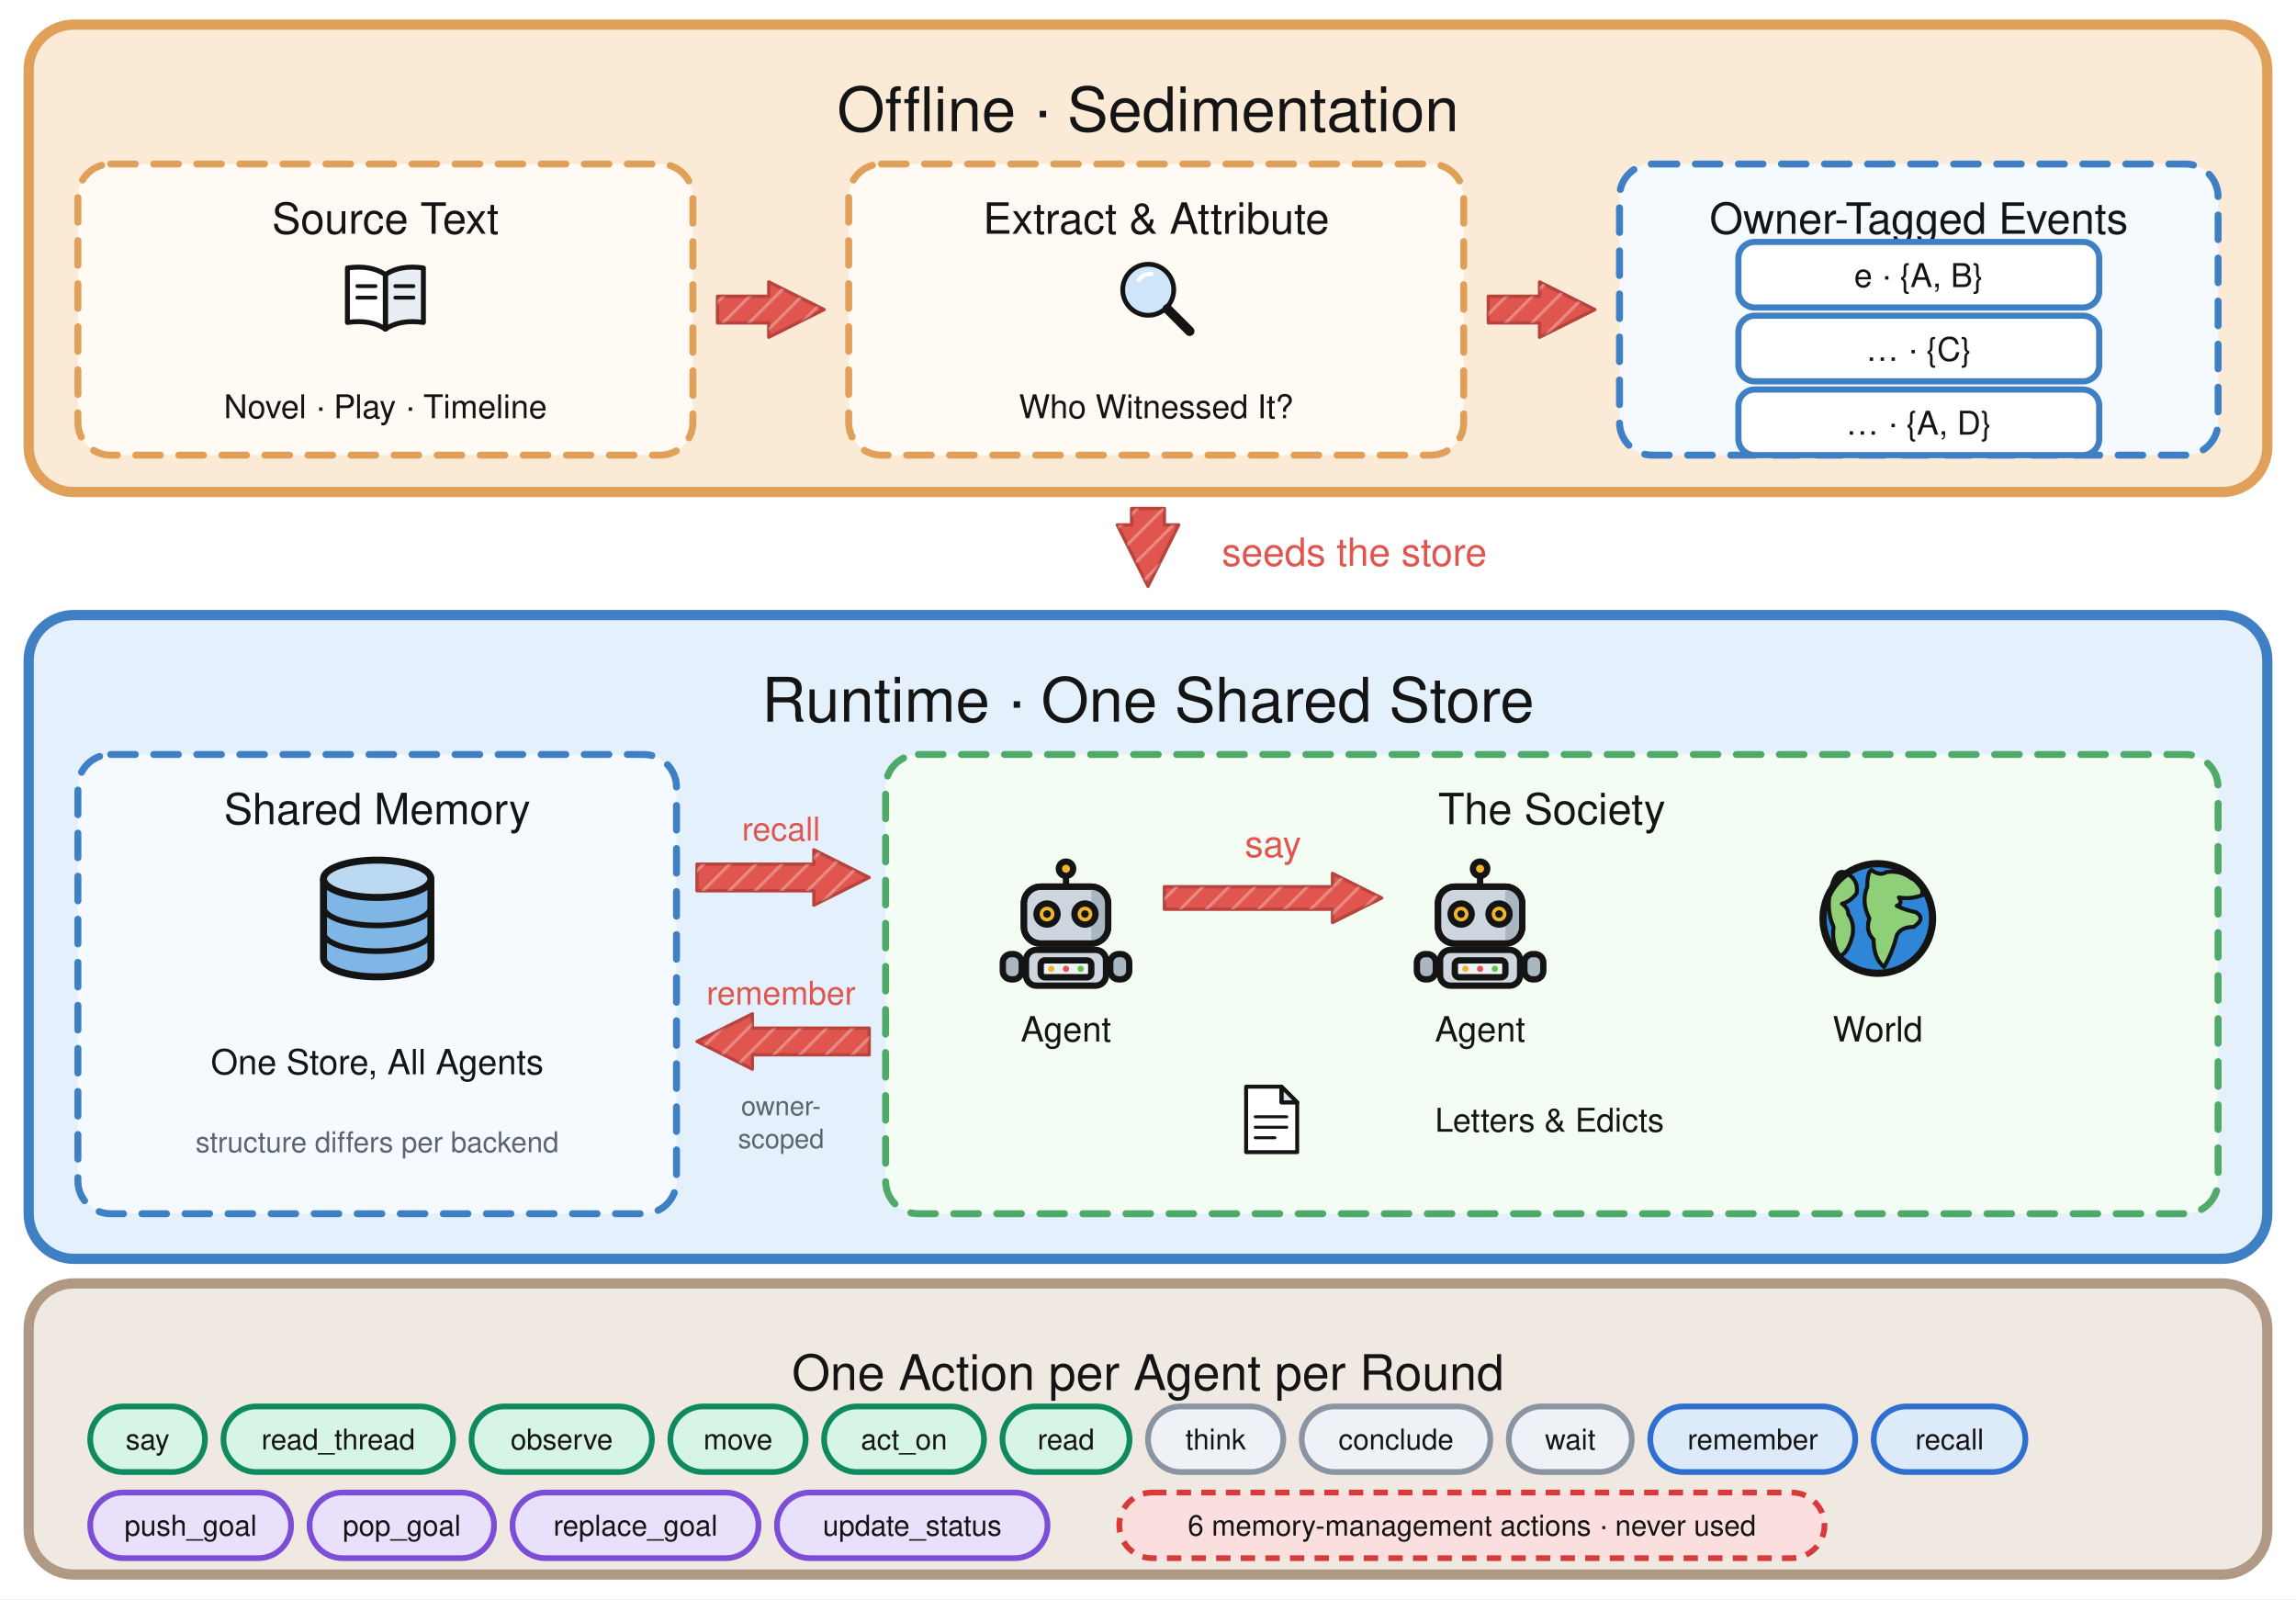
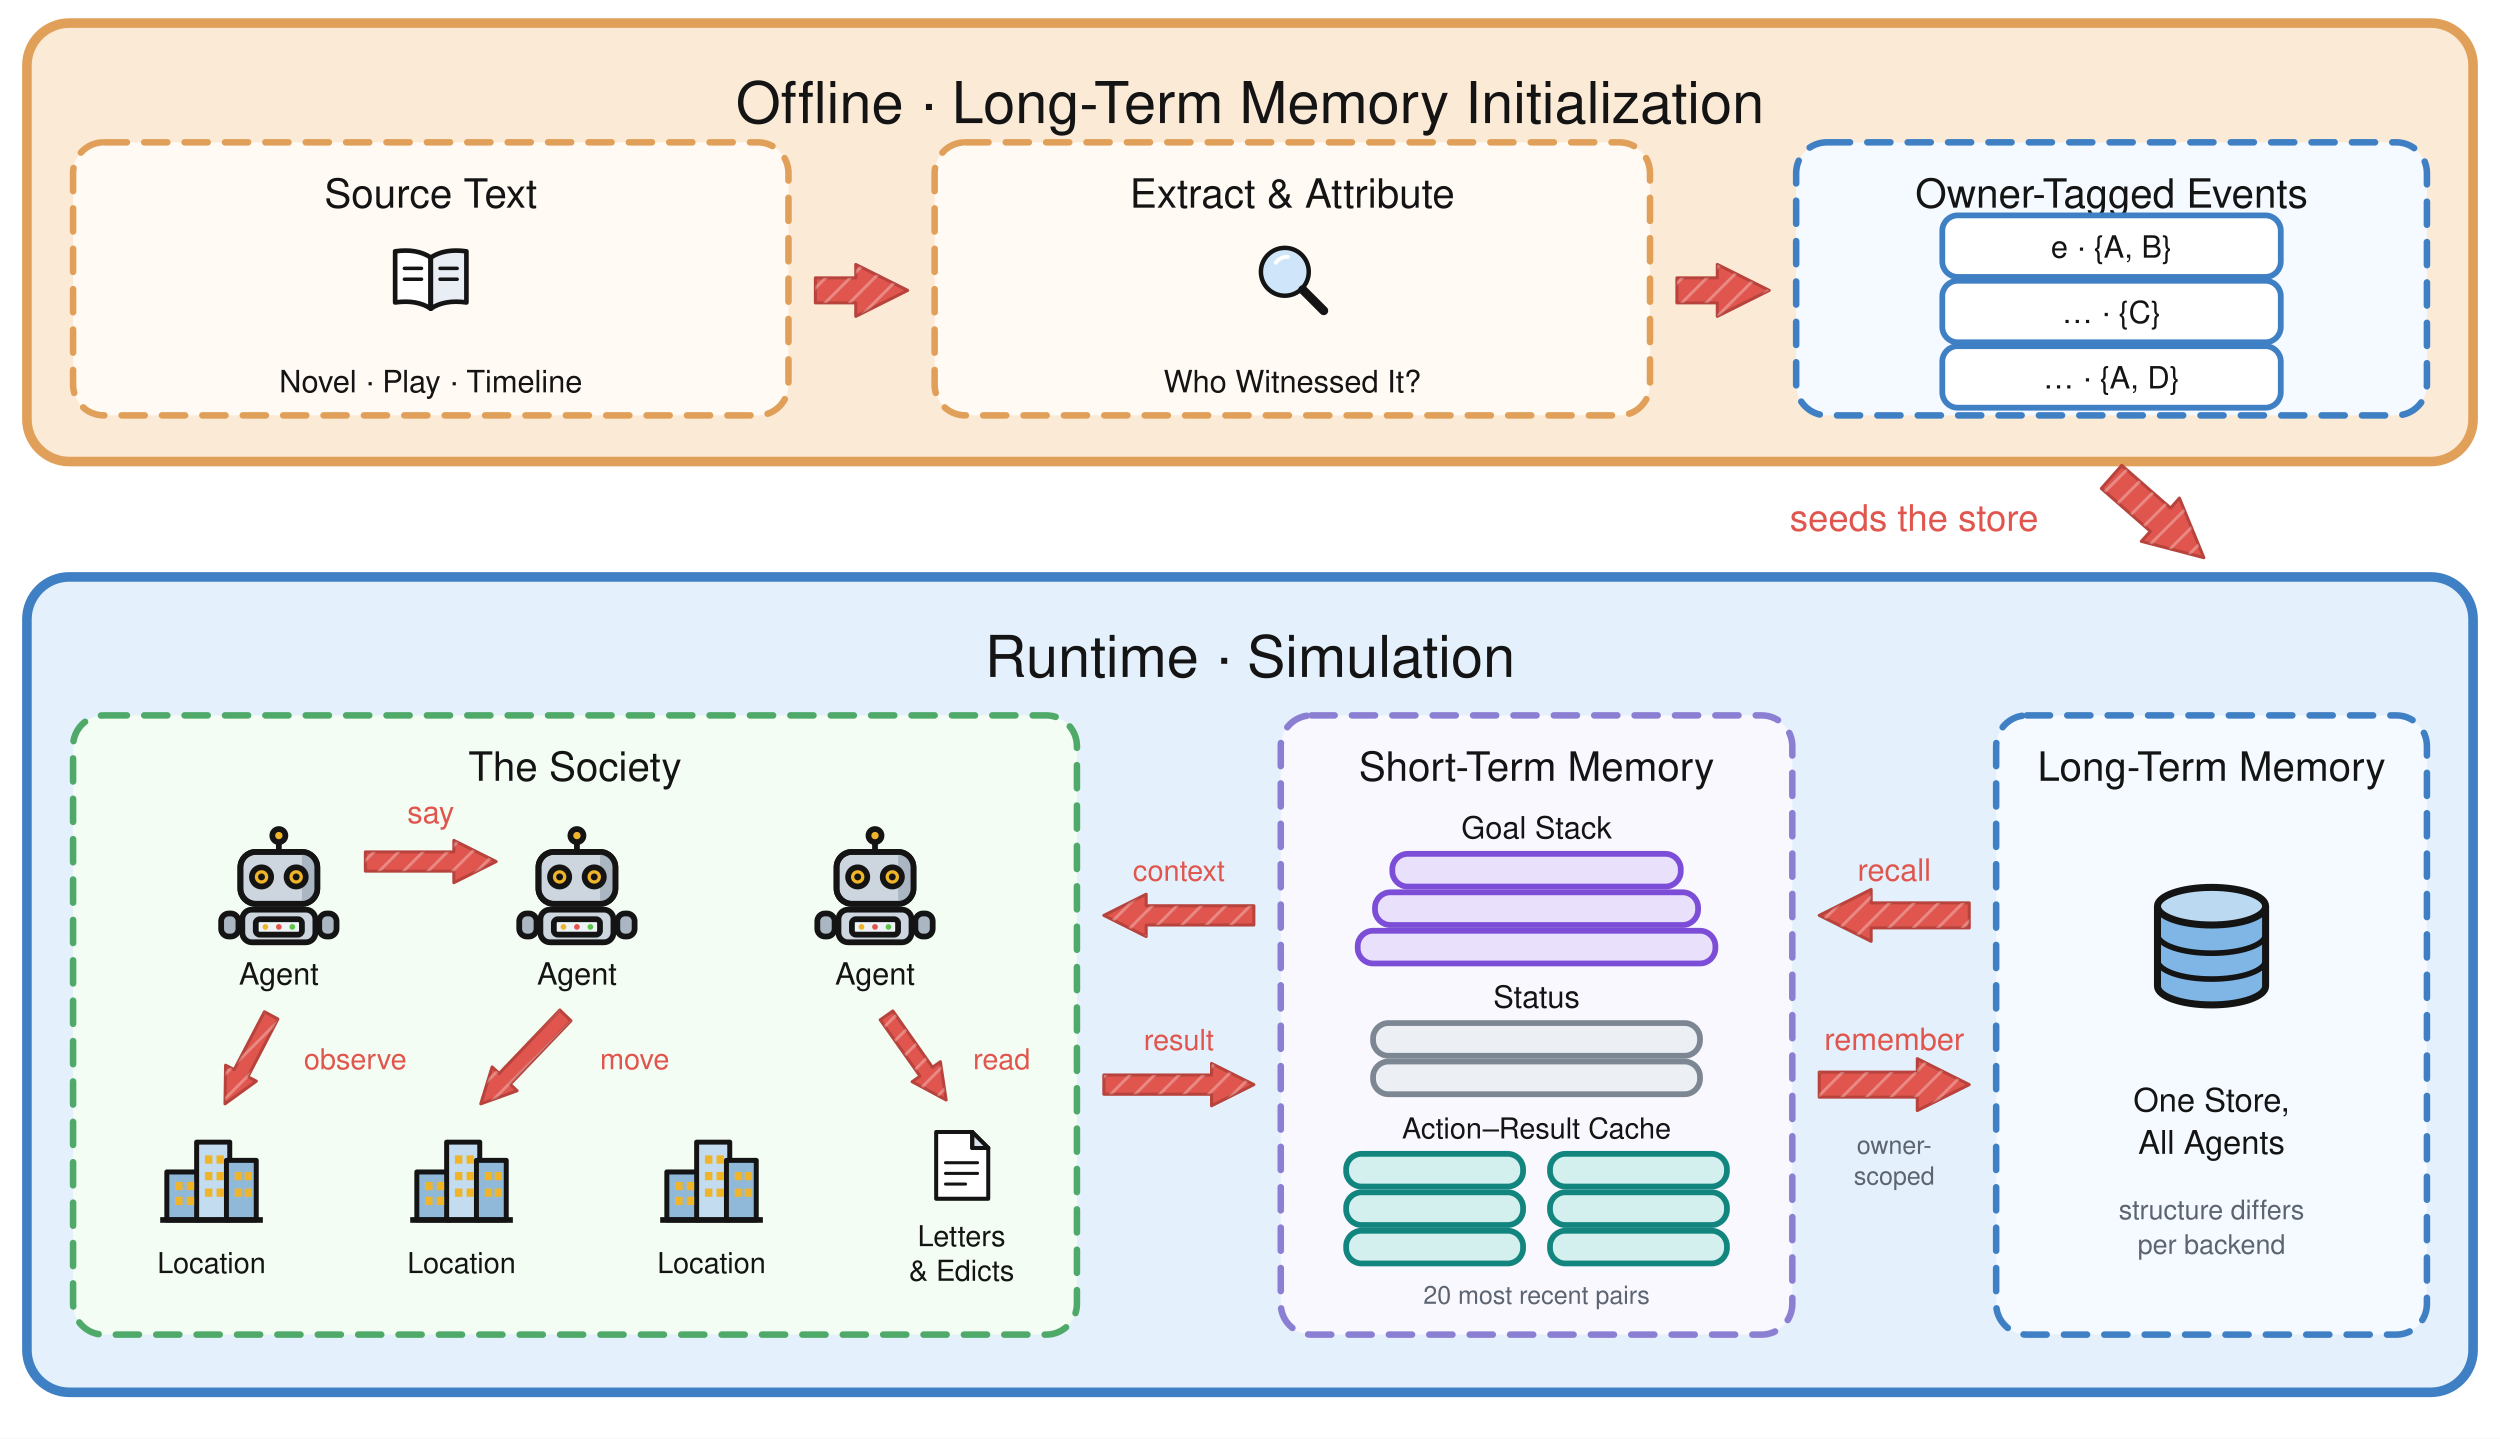
- <svg xmlns="http://www.w3.org/2000/svg" viewBox="0 0 1120 780" font-family="Arial Rounded MT Bold,Arial Rounded MT,SF Pro Rounded,Helvetica Rounded,Nunito,Helvetica,Arial,sans-serif" style="max-width:100%;height:auto">
+ <svg xmlns="http://www.w3.org/2000/svg" viewBox="0 0 1300 748" font-family="Arial Rounded MT Bold,Arial Rounded MT,SF Pro Rounded,Helvetica Rounded,Nunito,Helvetica,Arial,sans-serif" style="max-width:100%;height:auto">
  <defs>
    <pattern id="hx" width="9" height="9" patternUnits="userSpaceOnUse" patternTransform="rotate(45)">
      <line x1="0" y1="0" x2="0" y2="9" stroke="#ffffff" stroke-width="3" opacity="0.30" />
    </pattern>
  </defs>
-   <rect width="1120" height="780" fill="#ffffff" />
-   <rect x="14" y="12" width="1092" height="228" rx="22" fill="#fbead6" stroke="#e0a05a" stroke-width="5" />
-   <text x="560.0" y="64" font-size="30" fill="#141414" text-anchor="middle" font-family="Arial Rounded MT Bold,Arial Rounded MT,SF Pro Rounded,Helvetica Rounded,Nunito,Helvetica,Arial,sans-serif">Offline · Sedimentation</text>
-   <rect x="38" y="80" width="300" height="142" rx="16" fill="#fffaf3" stroke="#e0a05a" stroke-width="3.4" stroke-dasharray="12 9" stroke-linecap="round" />
-   <text x="188.0" y="114" font-size="21" fill="#141414" text-anchor="middle" font-family="Arial Rounded MT Bold,Arial Rounded MT,SF Pro Rounded,Helvetica Rounded,Nunito,Helvetica,Arial,sans-serif">Source Text</text>
-   <g transform="translate(159.0,117.0) scale(0.8056)">
+   <rect width="1300" height="748" fill="#ffffff" />
+   <rect x="14" y="12" width="1272" height="228" rx="22" fill="#fbead6" stroke="#e0a05a" stroke-width="5" />
+   <text x="650.0" y="64" font-size="30" fill="#141414" text-anchor="middle" font-family="Arial Rounded MT Bold,Arial Rounded MT,SF Pro Rounded,Helvetica Rounded,Nunito,Helvetica,Arial,sans-serif">Offline · Long-Term Memory Initialization</text>
+   <rect x="38" y="74" width="372" height="142" rx="16" fill="#fffaf3" stroke="#e0a05a" stroke-width="3.4" stroke-dasharray="12 9" stroke-linecap="round" />
+   <text x="224.0" y="108" font-size="21" fill="#141414" text-anchor="middle" font-family="Arial Rounded MT Bold,Arial Rounded MT,SF Pro Rounded,Helvetica Rounded,Nunito,Helvetica,Arial,sans-serif">Source Text</text>
+   <g transform="translate(195.0,117.0) scale(0.8056)">
    <g stroke="#141414" stroke-width="3" stroke-linejoin="round" stroke-linecap="round" fill="none">
      <path d="M36 21 q-9 -6 -23 -4 v33 q14 -2 23 4 Z" fill="#ffffff" />
      <path d="M36 21 q9 -6 23 -4 v33 q-14 -2 -23 4 Z" fill="#e8eef4" />
      <path d="M36 21 v33" />
      <path d="M19 28 h11 M19 35 h11 M42 28 h11 M42 35 h11" stroke-width="2.3" />
    </g>
  </g>
-   <text x="188" y="204" font-size="16" fill="#141414" text-anchor="middle" font-family="Arial Rounded MT Bold,Arial Rounded MT,SF Pro Rounded,Helvetica Rounded,Nunito,Helvetica,Arial,sans-serif">Novel · Play · Timeline</text>
-   <polygon points="350.0,157.5 375.0,157.5 375.0,164.5 402.0,151.0 375.0,137.5 375.0,144.5 350.0,144.5" fill="#e0564e" stroke="#b8433c" stroke-width="1.6" stroke-linejoin="round" />
-   <polygon points="350.0,157.5 375.0,157.5 375.0,164.5 402.0,151.0 375.0,137.5 375.0,144.5 350.0,144.5" fill="url(#hx)" />
-   <rect x="414" y="80" width="300" height="142" rx="16" fill="#fffaf3" stroke="#e0a05a" stroke-width="3.4" stroke-dasharray="12 9" stroke-linecap="round" />
-   <text x="564.0" y="114" font-size="21" fill="#141414" text-anchor="middle" font-family="Arial Rounded MT Bold,Arial Rounded MT,SF Pro Rounded,Helvetica Rounded,Nunito,Helvetica,Arial,sans-serif">Extract &amp; Attribute</text>
-   <g transform="translate(536.0,118.0) scale(0.7778)">
+   <text x="224" y="204" font-size="16" fill="#141414" text-anchor="middle" font-family="Arial Rounded MT Bold,Arial Rounded MT,SF Pro Rounded,Helvetica Rounded,Nunito,Helvetica,Arial,sans-serif">Novel · Play · Timeline</text>
+   <polygon points="424.0,157.5 445.0,157.5 445.0,164.5 472.0,151.0 445.0,137.5 445.0,144.5 424.0,144.5" fill="#e0564e" stroke="#b8433c" stroke-width="1.6" stroke-linejoin="round" />
+   <polygon points="424.0,157.5 445.0,157.5 445.0,164.5 472.0,151.0 445.0,137.5 445.0,144.5 424.0,144.5" fill="url(#hx)" />
+   <rect x="486" y="74" width="372" height="142" rx="16" fill="#fffaf3" stroke="#e0a05a" stroke-width="3.4" stroke-dasharray="12 9" stroke-linecap="round" />
+   <text x="672.0" y="108" font-size="21" fill="#141414" text-anchor="middle" font-family="Arial Rounded MT Bold,Arial Rounded MT,SF Pro Rounded,Helvetica Rounded,Nunito,Helvetica,Arial,sans-serif">Extract &amp; Attribute</text>
+   <g transform="translate(644.0,118.0) scale(0.7778)">
    <g stroke="#141414" stroke-width="3" stroke-linecap="round" fill="none">
      <circle cx="31" cy="30" r="16" fill="#cfe6fa" />
      <path d="M25 24 a9 9 0 0 1 8 -4" stroke="#ffffff" stroke-width="2.6" />
      <path d="M43 42 L57 56" stroke-width="6" />
    </g>
  </g>
-   <text x="564" y="204" font-size="16" fill="#141414" text-anchor="middle" font-family="Arial Rounded MT Bold,Arial Rounded MT,SF Pro Rounded,Helvetica Rounded,Nunito,Helvetica,Arial,sans-serif">Who Witnessed It?</text>
-   <polygon points="726.0,157.5 751.0,157.5 751.0,164.5 778.0,151.0 751.0,137.5 751.0,144.5 726.0,144.5" fill="#e0564e" stroke="#b8433c" stroke-width="1.6" stroke-linejoin="round" />
-   <polygon points="726.0,157.5 751.0,157.5 751.0,164.5 778.0,151.0 751.0,137.5 751.0,144.5 726.0,144.5" fill="url(#hx)" />
-   <rect x="790" y="80" width="292" height="142" rx="16" fill="#f4faff" stroke="#3f7fc4" stroke-width="3.4" stroke-dasharray="12 9" stroke-linecap="round" />
-   <text x="936.0" y="114" font-size="21" fill="#141414" text-anchor="middle" font-family="Arial Rounded MT Bold,Arial Rounded MT,SF Pro Rounded,Helvetica Rounded,Nunito,Helvetica,Arial,sans-serif">Owner-Tagged Events</text>
-   <rect x="848" y="118" width="176" height="32" rx="8" fill="#ffffff" stroke="#3f7fc4" stroke-width="3" />
-   <text x="936.0" y="140.0" font-size="16" fill="#141414" text-anchor="middle" font-family="Arial Rounded MT Bold,Arial Rounded MT,SF Pro Rounded,Helvetica Rounded,Nunito,Helvetica,Arial,sans-serif">e · {A, B}</text>
-   <rect x="848" y="154" width="176" height="32" rx="8" fill="#ffffff" stroke="#3f7fc4" stroke-width="3" />
-   <text x="936.0" y="176.0" font-size="16" fill="#141414" text-anchor="middle" font-family="Arial Rounded MT Bold,Arial Rounded MT,SF Pro Rounded,Helvetica Rounded,Nunito,Helvetica,Arial,sans-serif">… · {C}</text>
-   <rect x="848" y="190" width="176" height="32" rx="8" fill="#ffffff" stroke="#3f7fc4" stroke-width="3" />
-   <text x="936.0" y="212.0" font-size="16" fill="#141414" text-anchor="middle" font-family="Arial Rounded MT Bold,Arial Rounded MT,SF Pro Rounded,Helvetica Rounded,Nunito,Helvetica,Arial,sans-serif">… · {A, D}</text>
-   <polygon points="552.0,248.0 552.0,256.0 545.0,256.0 560.0,286.0 575.0,256.0 568.0,256.0 568.0,248.0" fill="#e0564e" stroke="#b8433c" stroke-width="1.6" stroke-linejoin="round" />
-   <polygon points="552.0,248.0 552.0,256.0 545.0,256.0 560.0,286.0 575.0,256.0 568.0,256.0 568.0,248.0" fill="url(#hx)" />
-   <text x="596" y="276" font-size="19" fill="#e0564e" text-anchor="start" font-family="Arial Rounded MT Bold,Arial Rounded MT,SF Pro Rounded,Helvetica Rounded,Nunito,Helvetica,Arial,sans-serif">seeds the store</text>
-   <rect x="14" y="300" width="1092" height="314" rx="22" fill="#e4f0fb" stroke="#3f7fc4" stroke-width="5" />
-   <text x="560.0" y="352" font-size="30" fill="#141414" text-anchor="middle" font-family="Arial Rounded MT Bold,Arial Rounded MT,SF Pro Rounded,Helvetica Rounded,Nunito,Helvetica,Arial,sans-serif">Runtime · One Shared Store</text>
-   <rect x="38" y="368" width="292" height="224" rx="16" fill="#f4faff" stroke="#3f7fc4" stroke-width="3.4" stroke-dasharray="12 9" stroke-linecap="round" />
-   <text x="184.0" y="402" font-size="21" fill="#141414" text-anchor="middle" font-family="Arial Rounded MT Bold,Arial Rounded MT,SF Pro Rounded,Helvetica Rounded,Nunito,Helvetica,Arial,sans-serif">Shared Memory</text>
-   <g transform="translate(143.0,407.0) scale(1.1389)">
-     <g stroke="#141414" stroke-width="3" stroke-linejoin="round" fill="none">
-       <path d="M13 19 v34 a23 8 0 0 0 46 0 v-34" fill="#7fb6e6" />
-       <ellipse cx="36" cy="19" rx="23" ry="8" fill="#bcd9f2" />
-       <path d="M13 31 a23 8 0 0 0 46 0 M13 42 a23 8 0 0 0 46 0" stroke-width="2.4" />
-     </g>
-   </g>
-   <text x="184" y="524" font-size="17" fill="#141414" text-anchor="middle" font-family="Arial Rounded MT Bold,Arial Rounded MT,SF Pro Rounded,Helvetica Rounded,Nunito,Helvetica,Arial,sans-serif">One Store, All Agents</text>
-   <text x="184" y="562" font-size="14" fill="#5b6470" text-anchor="middle" font-family="Arial Rounded MT Bold,Arial Rounded MT,SF Pro Rounded,Helvetica Rounded,Nunito,Helvetica,Arial,sans-serif">structure differs per backend</text>
-   <polygon points="340.0,434.5 397.0,434.5 397.0,441.5 424.0,428.0 397.0,414.5 397.0,421.5 340.0,421.5" fill="#e0564e" stroke="#b8433c" stroke-width="1.6" stroke-linejoin="round" />
-   <polygon points="340.0,434.5 397.0,434.5 397.0,441.5 424.0,428.0 397.0,414.5 397.0,421.5 340.0,421.5" fill="url(#hx)" />
-   <text x="381" y="410" font-size="16" fill="#e0564e" text-anchor="middle" font-family="Arial Rounded MT Bold,Arial Rounded MT,SF Pro Rounded,Helvetica Rounded,Nunito,Helvetica,Arial,sans-serif">recall</text>
-   <polygon points="424.0,501.5 367.0,501.5 367.0,494.5 340.0,508.0 367.0,521.5 367.0,514.5 424.0,514.5" fill="#e0564e" stroke="#b8433c" stroke-width="1.6" stroke-linejoin="round" />
-   <polygon points="424.0,501.5 367.0,501.5 367.0,494.5 340.0,508.0 367.0,521.5 367.0,514.5 424.0,514.5" fill="url(#hx)" />
-   <text x="381" y="490" font-size="16" fill="#e0564e" text-anchor="middle" font-family="Arial Rounded MT Bold,Arial Rounded MT,SF Pro Rounded,Helvetica Rounded,Nunito,Helvetica,Arial,sans-serif">remember</text>
-   <text x="381" y="544" font-size="13" fill="#5b6470" text-anchor="middle" font-family="Arial Rounded MT Bold,Arial Rounded MT,SF Pro Rounded,Helvetica Rounded,Nunito,Helvetica,Arial,sans-serif">owner-</text>
-   <text x="381" y="560" font-size="13" fill="#5b6470" text-anchor="middle" font-family="Arial Rounded MT Bold,Arial Rounded MT,SF Pro Rounded,Helvetica Rounded,Nunito,Helvetica,Arial,sans-serif">scoped</text>
-   <rect x="432" y="368" width="650" height="224" rx="16" fill="#f4fdf4" stroke="#4faa6a" stroke-width="3.4" stroke-dasharray="12 9" stroke-linecap="round" />
-   <text x="757.0" y="402" font-size="21" fill="#141414" text-anchor="middle" font-family="Arial Rounded MT Bold,Arial Rounded MT,SF Pro Rounded,Helvetica Rounded,Nunito,Helvetica,Arial,sans-serif">The Society</text>
-   <g transform="translate(483.0,415.0) scale(1.0278)">
+   <text x="672" y="204" font-size="16" fill="#141414" text-anchor="middle" font-family="Arial Rounded MT Bold,Arial Rounded MT,SF Pro Rounded,Helvetica Rounded,Nunito,Helvetica,Arial,sans-serif">Who Witnessed It?</text>
+   <polygon points="872.0,157.5 893.0,157.5 893.0,164.5 920.0,151.0 893.0,137.5 893.0,144.5 872.0,144.5" fill="#e0564e" stroke="#b8433c" stroke-width="1.6" stroke-linejoin="round" />
+   <polygon points="872.0,157.5 893.0,157.5 893.0,164.5 920.0,151.0 893.0,137.5 893.0,144.5 872.0,144.5" fill="url(#hx)" />
+   <rect x="934" y="74" width="328" height="142" rx="16" fill="#f4faff" stroke="#3f7fc4" stroke-width="3.4" stroke-dasharray="12 9" stroke-linecap="round" />
+   <text x="1098.0" y="108" font-size="21" fill="#141414" text-anchor="middle" font-family="Arial Rounded MT Bold,Arial Rounded MT,SF Pro Rounded,Helvetica Rounded,Nunito,Helvetica,Arial,sans-serif">Owner-Tagged Events</text>
+   <rect x="1010" y="112" width="176" height="32" rx="8" fill="#ffffff" stroke="#3f7fc4" stroke-width="3" />
+   <text x="1098.0" y="134.0" font-size="16" fill="#141414" text-anchor="middle" font-family="Arial Rounded MT Bold,Arial Rounded MT,SF Pro Rounded,Helvetica Rounded,Nunito,Helvetica,Arial,sans-serif">e · {A, B}</text>
+   <rect x="1010" y="146" width="176" height="32" rx="8" fill="#ffffff" stroke="#3f7fc4" stroke-width="3" />
+   <text x="1098.0" y="168.0" font-size="16" fill="#141414" text-anchor="middle" font-family="Arial Rounded MT Bold,Arial Rounded MT,SF Pro Rounded,Helvetica Rounded,Nunito,Helvetica,Arial,sans-serif">… · {C}</text>
+   <rect x="1010" y="180" width="176" height="32" rx="8" fill="#ffffff" stroke="#3f7fc4" stroke-width="3" />
+   <text x="1098.0" y="202.0" font-size="16" fill="#141414" text-anchor="middle" font-family="Arial Rounded MT Bold,Arial Rounded MT,SF Pro Rounded,Helvetica Rounded,Nunito,Helvetica,Arial,sans-serif">… · {A, D}</text>
+   <polygon points="1092.7,254.0 1118.2,276.3 1113.5,281.5 1146.0,290.0 1133.3,259.0 1128.7,264.2 1103.3,242.0" fill="#e0564e" stroke="#b8433c" stroke-width="1.6" stroke-linejoin="round" />
+   <polygon points="1092.7,254.0 1118.2,276.3 1113.5,281.5 1146.0,290.0 1133.3,259.0 1128.7,264.2 1103.3,242.0" fill="url(#hx)" />
+   <text x="1060" y="276" font-size="19" fill="#e0564e" text-anchor="end" font-family="Arial Rounded MT Bold,Arial Rounded MT,SF Pro Rounded,Helvetica Rounded,Nunito,Helvetica,Arial,sans-serif">seeds the store</text>
+   <rect x="14" y="300" width="1272" height="424" rx="22" fill="#e4f0fb" stroke="#3f7fc4" stroke-width="5" />
+   <text x="650.0" y="352" font-size="30" fill="#141414" text-anchor="middle" font-family="Arial Rounded MT Bold,Arial Rounded MT,SF Pro Rounded,Helvetica Rounded,Nunito,Helvetica,Arial,sans-serif">Runtime · Simulation</text>
+   <rect x="38" y="372" width="522" height="322" rx="16" fill="#f4fdf4" stroke="#4faa6a" stroke-width="3.4" stroke-dasharray="12 9" stroke-linecap="round" />
+   <text x="299.0" y="406" font-size="21" fill="#141414" text-anchor="middle" font-family="Arial Rounded MT Bold,Arial Rounded MT,SF Pro Rounded,Helvetica Rounded,Nunito,Helvetica,Arial,sans-serif">The Society</text>
+   <g transform="translate(109.0,426.0) scale(1)">
    <g stroke="#141414" stroke-width="3" stroke-linejoin="round" stroke-linecap="round" fill="none">
      <path d="M36 11 v6" />
      <circle cx="36" cy="8.5" r="3.4" fill="#f0b429" />
      <rect x="16" y="17" width="40" height="27" rx="8" fill="#cdd6de" />
      <path d="M48 17 a8 8 0 0 1 8 8 v11 a8 8 0 0 1 -8 8 z" fill="#aab6c2" stroke="none" />
      <rect x="16" y="17" width="40" height="27" rx="8" />
      <circle cx="27" cy="30" r="5" fill="#f0b429" />
      <circle cx="45" cy="30" r="5" fill="#f0b429" />
      <circle cx="27" cy="30" r="1.8" fill="#141414" stroke="none" />
      <circle cx="45" cy="30" r="1.8" fill="#141414" stroke="none" />
      <rect x="6" y="49" width="9" height="12" rx="4" fill="#aab6c2" />
      <rect x="57" y="49" width="9" height="12" rx="4" fill="#aab6c2" />
      <rect x="17" y="47" width="38" height="17" rx="5" fill="#cdd6de" />
      <rect x="24" y="52" width="24" height="8" rx="2" fill="#eef3f7" />
      <circle cx="29" cy="56" r="1.5" fill="#f0b429" stroke="none" />
      <circle cx="36" cy="56" r="1.5" fill="#e0564e" stroke="none" />
      <circle cx="43" cy="56" r="1.5" fill="#5fc44a" stroke="none" />
    </g>
  </g>
-   <text x="520" y="508" font-size="17" fill="#141414" text-anchor="middle" font-family="Arial Rounded MT Bold,Arial Rounded MT,SF Pro Rounded,Helvetica Rounded,Nunito,Helvetica,Arial,sans-serif">Agent</text>
-   <g transform="translate(685.0,415.0) scale(1.0278)">
+   <text x="145" y="512" font-size="16" fill="#141414" text-anchor="middle" font-family="Arial Rounded MT Bold,Arial Rounded MT,SF Pro Rounded,Helvetica Rounded,Nunito,Helvetica,Arial,sans-serif">Agent</text>
+   <g transform="translate(264.0,426.0) scale(1)">
    <g stroke="#141414" stroke-width="3" stroke-linejoin="round" stroke-linecap="round" fill="none">
      <path d="M36 11 v6" />
      <circle cx="36" cy="8.5" r="3.4" fill="#f0b429" />
      <rect x="16" y="17" width="40" height="27" rx="8" fill="#cdd6de" />
      <path d="M48 17 a8 8 0 0 1 8 8 v11 a8 8 0 0 1 -8 8 z" fill="#aab6c2" stroke="none" />
      <rect x="16" y="17" width="40" height="27" rx="8" />
      <circle cx="27" cy="30" r="5" fill="#f0b429" />
      <circle cx="45" cy="30" r="5" fill="#f0b429" />
      <circle cx="27" cy="30" r="1.8" fill="#141414" stroke="none" />
      <circle cx="45" cy="30" r="1.8" fill="#141414" stroke="none" />
      <rect x="6" y="49" width="9" height="12" rx="4" fill="#aab6c2" />
      <rect x="57" y="49" width="9" height="12" rx="4" fill="#aab6c2" />
      <rect x="17" y="47" width="38" height="17" rx="5" fill="#cdd6de" />
      <rect x="24" y="52" width="24" height="8" rx="2" fill="#eef3f7" />
      <circle cx="29" cy="56" r="1.5" fill="#f0b429" stroke="none" />
      <circle cx="36" cy="56" r="1.5" fill="#e0564e" stroke="none" />
      <circle cx="43" cy="56" r="1.5" fill="#5fc44a" stroke="none" />
    </g>
  </g>
-   <text x="722" y="508" font-size="17" fill="#141414" text-anchor="middle" font-family="Arial Rounded MT Bold,Arial Rounded MT,SF Pro Rounded,Helvetica Rounded,Nunito,Helvetica,Arial,sans-serif">Agent</text>
-   <g transform="translate(879.0,411.0) scale(1.0278)">
-     <circle cx="36" cy="36" r="26" fill="#2f86d6" />
-     <path d="M44 61 a26 26 0 0 0 17 -29 a31 31 0 0 1 -17 29 Z" fill="#1e6cb8" />
-     <g fill="#8ecf78" stroke="#141414" stroke-width="1.9" stroke-linejoin="round">
-       <path d="M20 14 Q27 17 26 24 Q23 28 19 29 Q22 31 22 34 Q25 38 24 44 Q22 52 18 54 Q14 48 15 40 Q11 31 14 21 Q16 13 20 14 Z" />
-       <path d="M33 13 Q37 16 40 14 Q47 13 52 17 Q58 19 57 25 Q51 27 46 26 Q48 29 45 30 Q49 32 54 33 Q59 36 53 40 Q47 40 45 44 Q43 52 39 59 Q34 55 34 46 Q30 42 32 36 Q28 28 31 21 Q31 14 33 13 Z" />
-     </g>
-     <circle cx="36" cy="36" r="26" fill="none" stroke="#141414" stroke-width="3.4" />
-   </g>
-   <text x="916" y="508" font-size="17" fill="#141414" text-anchor="middle" font-family="Arial Rounded MT Bold,Arial Rounded MT,SF Pro Rounded,Helvetica Rounded,Nunito,Helvetica,Arial,sans-serif">World</text>
-   <g transform="translate(597.0,523.0) scale(0.6389)">
+   <text x="300" y="512" font-size="16" fill="#141414" text-anchor="middle" font-family="Arial Rounded MT Bold,Arial Rounded MT,SF Pro Rounded,Helvetica Rounded,Nunito,Helvetica,Arial,sans-serif">Agent</text>
+   <g transform="translate(419.0,426.0) scale(1)">
+     <g stroke="#141414" stroke-width="3" stroke-linejoin="round" stroke-linecap="round" fill="none">
+       <path d="M36 11 v6" />
+       <circle cx="36" cy="8.5" r="3.4" fill="#f0b429" />
+       <rect x="16" y="17" width="40" height="27" rx="8" fill="#cdd6de" />
+       <path d="M48 17 a8 8 0 0 1 8 8 v11 a8 8 0 0 1 -8 8 z" fill="#aab6c2" stroke="none" />
+       <rect x="16" y="17" width="40" height="27" rx="8" />
+       <circle cx="27" cy="30" r="5" fill="#f0b429" />
+       <circle cx="45" cy="30" r="5" fill="#f0b429" />
+       <circle cx="27" cy="30" r="1.8" fill="#141414" stroke="none" />
+       <circle cx="45" cy="30" r="1.8" fill="#141414" stroke="none" />
+       <rect x="6" y="49" width="9" height="12" rx="4" fill="#aab6c2" />
+       <rect x="57" y="49" width="9" height="12" rx="4" fill="#aab6c2" />
+       <rect x="17" y="47" width="38" height="17" rx="5" fill="#cdd6de" />
+       <rect x="24" y="52" width="24" height="8" rx="2" fill="#eef3f7" />
+       <circle cx="29" cy="56" r="1.5" fill="#f0b429" stroke="none" />
+       <circle cx="36" cy="56" r="1.5" fill="#e0564e" stroke="none" />
+       <circle cx="43" cy="56" r="1.5" fill="#5fc44a" stroke="none" />
+     </g>
+   </g>
+   <text x="455" y="512" font-size="16" fill="#141414" text-anchor="middle" font-family="Arial Rounded MT Bold,Arial Rounded MT,SF Pro Rounded,Helvetica Rounded,Nunito,Helvetica,Arial,sans-serif">Agent</text>
+   <polygon points="190.0,453.0 236.0,453.0 236.0,459.0 258.0,448.0 236.0,437.0 236.0,443.0 190.0,443.0" fill="#e0564e" stroke="#b8433c" stroke-width="1.6" stroke-linejoin="round" />
+   <polygon points="190.0,453.0 236.0,453.0 236.0,459.0 258.0,448.0 236.0,437.0 236.0,443.0 190.0,443.0" fill="url(#hx)" />
+   <text x="224" y="428" font-size="16" fill="#e0564e" text-anchor="middle" font-family="Arial Rounded MT Bold,Arial Rounded MT,SF Pro Rounded,Helvetica Rounded,Nunito,Helvetica,Arial,sans-serif">say</text>
+   <polygon points="137.5,526.1 121.8,556.2 117.3,553.9 117.0,574.0 133.3,562.2 128.9,559.9 144.5,529.9" fill="#e0564e" stroke="#b8433c" stroke-width="1.6" stroke-linejoin="round" />
+   <polygon points="137.5,526.1 121.8,556.2 117.3,553.9 117.0,574.0 133.3,562.2 128.9,559.9 144.5,529.9" fill="url(#hx)" />
+   <text x="158" y="556" font-size="15" fill="#e0564e" text-anchor="start" font-family="Arial Rounded MT Bold,Arial Rounded MT,SF Pro Rounded,Helvetica Rounded,Nunito,Helvetica,Arial,sans-serif">observe</text>
+   <polygon points="291.1,525.2 259.6,558.2 255.9,554.8 250.0,574.0 268.9,567.2 265.3,563.8 296.9,530.8" fill="#e0564e" stroke="#b8433c" stroke-width="1.6" stroke-linejoin="round" />
+   <polygon points="291.1,525.2 259.6,558.2 255.9,554.8 250.0,574.0 268.9,567.2 265.3,563.8 296.9,530.8" fill="url(#hx)" />
+   <text x="312" y="556" font-size="15" fill="#e0564e" text-anchor="start" font-family="Arial Rounded MT Bold,Arial Rounded MT,SF Pro Rounded,Helvetica Rounded,Nunito,Helvetica,Arial,sans-serif">move</text>
+   <polygon points="457.7,530.3 478.4,559.6 474.3,562.5 492.0,572.0 489.0,552.1 484.9,555.0 464.3,525.7" fill="#e0564e" stroke="#b8433c" stroke-width="1.6" stroke-linejoin="round" />
+   <polygon points="457.7,530.3 478.4,559.6 474.3,562.5 492.0,572.0 489.0,552.1 484.9,555.0 464.3,525.7" fill="url(#hx)" />
+   <text x="506" y="556" font-size="15" fill="#e0564e" text-anchor="start" font-family="Arial Rounded MT Bold,Arial Rounded MT,SF Pro Rounded,Helvetica Rounded,Nunito,Helvetica,Arial,sans-serif">read</text>
+   <g transform="translate(79.0,581.0) scale(0.8611)">
+     <g stroke="#141414" stroke-width="3" stroke-linejoin="round" fill="none">
+       <rect x="9" y="33" width="20" height="29" fill="#8fb8d9" />
+       <rect x="27" y="15" width="20" height="47" fill="#c3dcf0" />
+       <rect x="45" y="26" width="18" height="36" fill="#8fb8d9" />
+       <g fill="#f0b429" stroke="none">
+         <rect x="14" y="39" width="4.5" height="5" />
+         <rect x="21" y="39" width="4.5" height="5" />
+         <rect x="14" y="48" width="4.5" height="5" />
+         <rect x="21" y="48" width="4.5" height="5" />
+         <rect x="32" y="23" width="4.5" height="5" />
+         <rect x="39" y="23" width="4.5" height="5" />
+         <rect x="32" y="33" width="4.5" height="5" />
+         <rect x="39" y="33" width="4.5" height="5" />
+         <rect x="32" y="43" width="4.5" height="5" />
+         <rect x="39" y="43" width="4.5" height="5" />
+         <rect x="50" y="33" width="4.5" height="5" />
+         <rect x="56" y="33" width="4.5" height="5" />
+         <rect x="50" y="43" width="4.5" height="5" />
+         <rect x="56" y="43" width="4.5" height="5" />
+       </g>
+       <path d="M5 62 h62" stroke-width="3.4" />
+     </g>
+   </g>
+   <text x="110" y="662" font-size="15" fill="#141414" text-anchor="middle" font-family="Arial Rounded MT Bold,Arial Rounded MT,SF Pro Rounded,Helvetica Rounded,Nunito,Helvetica,Arial,sans-serif">Location</text>
+   <g transform="translate(209.0,581.0) scale(0.8611)">
+     <g stroke="#141414" stroke-width="3" stroke-linejoin="round" fill="none">
+       <rect x="9" y="33" width="20" height="29" fill="#8fb8d9" />
+       <rect x="27" y="15" width="20" height="47" fill="#c3dcf0" />
+       <rect x="45" y="26" width="18" height="36" fill="#8fb8d9" />
+       <g fill="#f0b429" stroke="none">
+         <rect x="14" y="39" width="4.5" height="5" />
+         <rect x="21" y="39" width="4.5" height="5" />
+         <rect x="14" y="48" width="4.5" height="5" />
+         <rect x="21" y="48" width="4.5" height="5" />
+         <rect x="32" y="23" width="4.5" height="5" />
+         <rect x="39" y="23" width="4.5" height="5" />
+         <rect x="32" y="33" width="4.5" height="5" />
+         <rect x="39" y="33" width="4.5" height="5" />
+         <rect x="32" y="43" width="4.5" height="5" />
+         <rect x="39" y="43" width="4.5" height="5" />
+         <rect x="50" y="33" width="4.5" height="5" />
+         <rect x="56" y="33" width="4.5" height="5" />
+         <rect x="50" y="43" width="4.5" height="5" />
+         <rect x="56" y="43" width="4.5" height="5" />
+       </g>
+       <path d="M5 62 h62" stroke-width="3.4" />
+     </g>
+   </g>
+   <text x="240" y="662" font-size="15" fill="#141414" text-anchor="middle" font-family="Arial Rounded MT Bold,Arial Rounded MT,SF Pro Rounded,Helvetica Rounded,Nunito,Helvetica,Arial,sans-serif">Location</text>
+   <g transform="translate(339.0,581.0) scale(0.8611)">
+     <g stroke="#141414" stroke-width="3" stroke-linejoin="round" fill="none">
+       <rect x="9" y="33" width="20" height="29" fill="#8fb8d9" />
+       <rect x="27" y="15" width="20" height="47" fill="#c3dcf0" />
+       <rect x="45" y="26" width="18" height="36" fill="#8fb8d9" />
+       <g fill="#f0b429" stroke="none">
+         <rect x="14" y="39" width="4.5" height="5" />
+         <rect x="21" y="39" width="4.5" height="5" />
+         <rect x="14" y="48" width="4.5" height="5" />
+         <rect x="21" y="48" width="4.5" height="5" />
+         <rect x="32" y="23" width="4.5" height="5" />
+         <rect x="39" y="23" width="4.5" height="5" />
+         <rect x="32" y="33" width="4.5" height="5" />
+         <rect x="39" y="33" width="4.5" height="5" />
+         <rect x="32" y="43" width="4.5" height="5" />
+         <rect x="39" y="43" width="4.5" height="5" />
+         <rect x="50" y="33" width="4.5" height="5" />
+         <rect x="56" y="33" width="4.5" height="5" />
+         <rect x="50" y="43" width="4.5" height="5" />
+         <rect x="56" y="43" width="4.5" height="5" />
+       </g>
+       <path d="M5 62 h62" stroke-width="3.4" />
+     </g>
+   </g>
+   <text x="370" y="662" font-size="15" fill="#141414" text-anchor="middle" font-family="Arial Rounded MT Bold,Arial Rounded MT,SF Pro Rounded,Helvetica Rounded,Nunito,Helvetica,Arial,sans-serif">Location</text>
+   <g transform="translate(475.0,581.0) scale(0.6944)">
    <g stroke="#141414" stroke-width="3" stroke-linejoin="round" stroke-linecap="round" fill="none">
      <path d="M17 11 h27 l12 12 v38 h-39 Z" fill="#ffffff" />
      <path d="M44 11 l12 12 h-12 z" fill="#d9e2ea" />
      <path d="M44 11 v12 h12" />
      <path d="M24 34 h24 M24 42 h24 M24 50 h15" stroke-width="2.3" />
    </g>
  </g>
-   <text x="700" y="552" font-size="16" fill="#141414" text-anchor="start" font-family="Arial Rounded MT Bold,Arial Rounded MT,SF Pro Rounded,Helvetica Rounded,Nunito,Helvetica,Arial,sans-serif">Letters &amp; Edicts</text>
-   <polygon points="568.0,443.5 650.0,443.5 650.0,450.0 674.0,438.0 650.0,426.0 650.0,432.5 568.0,432.5" fill="#e0564e" stroke="#b8433c" stroke-width="1.6" stroke-linejoin="round" />
-   <polygon points="568.0,443.5 650.0,443.5 650.0,450.0 674.0,438.0 650.0,426.0 650.0,432.5 568.0,432.5" fill="url(#hx)" />
-   <text x="621" y="418" font-size="18" fill="#e0564e" text-anchor="middle" font-family="Arial Rounded MT Bold,Arial Rounded MT,SF Pro Rounded,Helvetica Rounded,Nunito,Helvetica,Arial,sans-serif">say</text>
-   <rect x="14" y="626" width="1092" height="142" rx="22" fill="#f0e9e2" stroke="#b09a86" stroke-width="5" />
-   <text x="560.0" y="678" font-size="24" fill="#141414" text-anchor="middle" font-family="Arial Rounded MT Bold,Arial Rounded MT,SF Pro Rounded,Helvetica Rounded,Nunito,Helvetica,Arial,sans-serif">One Action per Agent per Round</text>
-   <rect x="44" y="686" width="56" height="32" rx="16" fill="#d6f5e6" stroke="#0f8a5f" stroke-width="2.8" />
-   <text x="72.0" y="707" font-size="14" fill="#141414" text-anchor="middle" font-family="Arial Rounded MT Bold,Arial Rounded MT,SF Pro Rounded,Helvetica Rounded,Nunito,Helvetica,Arial,sans-serif">say</text>
-   <rect x="109" y="686" width="112" height="32" rx="16" fill="#d6f5e6" stroke="#0f8a5f" stroke-width="2.8" />
-   <text x="165.0" y="707" font-size="14" fill="#141414" text-anchor="middle" font-family="Arial Rounded MT Bold,Arial Rounded MT,SF Pro Rounded,Helvetica Rounded,Nunito,Helvetica,Arial,sans-serif">read_thread</text>
-   <rect x="230" y="686" width="88" height="32" rx="16" fill="#d6f5e6" stroke="#0f8a5f" stroke-width="2.8" />
-   <text x="274.0" y="707" font-size="14" fill="#141414" text-anchor="middle" font-family="Arial Rounded MT Bold,Arial Rounded MT,SF Pro Rounded,Helvetica Rounded,Nunito,Helvetica,Arial,sans-serif">observe</text>
-   <rect x="327" y="686" width="66" height="32" rx="16" fill="#d6f5e6" stroke="#0f8a5f" stroke-width="2.8" />
-   <text x="360.0" y="707" font-size="14" fill="#141414" text-anchor="middle" font-family="Arial Rounded MT Bold,Arial Rounded MT,SF Pro Rounded,Helvetica Rounded,Nunito,Helvetica,Arial,sans-serif">move</text>
-   <rect x="402" y="686" width="78" height="32" rx="16" fill="#d6f5e6" stroke="#0f8a5f" stroke-width="2.8" />
-   <text x="441.0" y="707" font-size="14" fill="#141414" text-anchor="middle" font-family="Arial Rounded MT Bold,Arial Rounded MT,SF Pro Rounded,Helvetica Rounded,Nunito,Helvetica,Arial,sans-serif">act_on</text>
-   <rect x="489" y="686" width="62" height="32" rx="16" fill="#d6f5e6" stroke="#0f8a5f" stroke-width="2.8" />
-   <text x="520.0" y="707" font-size="14" fill="#141414" text-anchor="middle" font-family="Arial Rounded MT Bold,Arial Rounded MT,SF Pro Rounded,Helvetica Rounded,Nunito,Helvetica,Arial,sans-serif">read</text>
-   <rect x="560" y="686" width="66" height="32" rx="16" fill="#eef1f5" stroke="#8a94a3" stroke-width="2.8" />
-   <text x="593.0" y="707" font-size="14" fill="#141414" text-anchor="middle" font-family="Arial Rounded MT Bold,Arial Rounded MT,SF Pro Rounded,Helvetica Rounded,Nunito,Helvetica,Arial,sans-serif">think</text>
-   <rect x="635" y="686" width="92" height="32" rx="16" fill="#eef1f5" stroke="#8a94a3" stroke-width="2.8" />
-   <text x="681.0" y="707" font-size="14" fill="#141414" text-anchor="middle" font-family="Arial Rounded MT Bold,Arial Rounded MT,SF Pro Rounded,Helvetica Rounded,Nunito,Helvetica,Arial,sans-serif">conclude</text>
-   <rect x="736" y="686" width="60" height="32" rx="16" fill="#eef1f5" stroke="#8a94a3" stroke-width="2.8" />
-   <text x="766.0" y="707" font-size="14" fill="#141414" text-anchor="middle" font-family="Arial Rounded MT Bold,Arial Rounded MT,SF Pro Rounded,Helvetica Rounded,Nunito,Helvetica,Arial,sans-serif">wait</text>
-   <rect x="805" y="686" width="100" height="32" rx="16" fill="#dceafa" stroke="#2f6fd0" stroke-width="2.8" />
-   <text x="855.0" y="707" font-size="14" fill="#141414" text-anchor="middle" font-family="Arial Rounded MT Bold,Arial Rounded MT,SF Pro Rounded,Helvetica Rounded,Nunito,Helvetica,Arial,sans-serif">remember</text>
-   <rect x="914" y="686" width="74" height="32" rx="16" fill="#dceafa" stroke="#2f6fd0" stroke-width="2.8" />
-   <text x="951.0" y="707" font-size="14" fill="#141414" text-anchor="middle" font-family="Arial Rounded MT Bold,Arial Rounded MT,SF Pro Rounded,Helvetica Rounded,Nunito,Helvetica,Arial,sans-serif">recall</text>
-   <rect x="44" y="728" width="98" height="32" rx="16" fill="#e9e0fb" stroke="#7c4dd6" stroke-width="2.8" />
-   <text x="93.0" y="749" font-size="14" fill="#141414" text-anchor="middle" font-family="Arial Rounded MT Bold,Arial Rounded MT,SF Pro Rounded,Helvetica Rounded,Nunito,Helvetica,Arial,sans-serif">push_goal</text>
-   <rect x="151" y="728" width="90" height="32" rx="16" fill="#e9e0fb" stroke="#7c4dd6" stroke-width="2.8" />
-   <text x="196.0" y="749" font-size="14" fill="#141414" text-anchor="middle" font-family="Arial Rounded MT Bold,Arial Rounded MT,SF Pro Rounded,Helvetica Rounded,Nunito,Helvetica,Arial,sans-serif">pop_goal</text>
-   <rect x="250" y="728" width="120" height="32" rx="16" fill="#e9e0fb" stroke="#7c4dd6" stroke-width="2.8" />
-   <text x="310.0" y="749" font-size="14" fill="#141414" text-anchor="middle" font-family="Arial Rounded MT Bold,Arial Rounded MT,SF Pro Rounded,Helvetica Rounded,Nunito,Helvetica,Arial,sans-serif">replace_goal</text>
-   <rect x="379" y="728" width="132" height="32" rx="16" fill="#e9e0fb" stroke="#7c4dd6" stroke-width="2.8" />
-   <text x="445.0" y="749" font-size="14" fill="#141414" text-anchor="middle" font-family="Arial Rounded MT Bold,Arial Rounded MT,SF Pro Rounded,Helvetica Rounded,Nunito,Helvetica,Arial,sans-serif">update_status</text>
-   <rect x="546" y="728" width="344" height="32" rx="16" fill="#fbdede" stroke="#d63b3b" stroke-width="2.8" stroke-dasharray="7 5" />
-   <text x="718.0" y="749" font-size="14" fill="#141414" text-anchor="middle" font-family="Arial Rounded MT Bold,Arial Rounded MT,SF Pro Rounded,Helvetica Rounded,Nunito,Helvetica,Arial,sans-serif">6 memory-management actions · never used</text>
+   <text x="500" y="648" font-size="15" fill="#141414" text-anchor="middle" font-family="Arial Rounded MT Bold,Arial Rounded MT,SF Pro Rounded,Helvetica Rounded,Nunito,Helvetica,Arial,sans-serif">Letters</text>
+   <text x="500" y="666" font-size="15" fill="#141414" text-anchor="middle" font-family="Arial Rounded MT Bold,Arial Rounded MT,SF Pro Rounded,Helvetica Rounded,Nunito,Helvetica,Arial,sans-serif">&amp; Edicts</text>
+   <polygon points="652.0,471.0 596.0,471.0 596.0,465.0 574.0,476.0 596.0,487.0 596.0,481.0 652.0,481.0" fill="#e0564e" stroke="#b8433c" stroke-width="1.6" stroke-linejoin="round" />
+   <polygon points="652.0,471.0 596.0,471.0 596.0,465.0 574.0,476.0 596.0,487.0 596.0,481.0 652.0,481.0" fill="url(#hx)" />
+   <text x="613" y="458" font-size="15" fill="#e0564e" text-anchor="middle" font-family="Arial Rounded MT Bold,Arial Rounded MT,SF Pro Rounded,Helvetica Rounded,Nunito,Helvetica,Arial,sans-serif">context</text>
+   <polygon points="574.0,569.0 630.0,569.0 630.0,575.0 652.0,564.0 630.0,553.0 630.0,559.0 574.0,559.0" fill="#e0564e" stroke="#b8433c" stroke-width="1.6" stroke-linejoin="round" />
+   <polygon points="574.0,569.0 630.0,569.0 630.0,575.0 652.0,564.0 630.0,553.0 630.0,559.0 574.0,559.0" fill="url(#hx)" />
+   <text x="613" y="546" font-size="15" fill="#e0564e" text-anchor="middle" font-family="Arial Rounded MT Bold,Arial Rounded MT,SF Pro Rounded,Helvetica Rounded,Nunito,Helvetica,Arial,sans-serif">result</text>
+   <rect x="666" y="372" width="266" height="322" rx="16" fill="#faf8ff" stroke="#8b7fd4" stroke-width="3.4" stroke-dasharray="12 9" stroke-linecap="round" />
+   <text x="799.0" y="406" font-size="21" fill="#141414" text-anchor="middle" font-family="Arial Rounded MT Bold,Arial Rounded MT,SF Pro Rounded,Helvetica Rounded,Nunito,Helvetica,Arial,sans-serif">Short-Term Memory</text>
+   <text x="799" y="436" font-size="16" fill="#141414" text-anchor="middle" font-family="Arial Rounded MT Bold,Arial Rounded MT,SF Pro Rounded,Helvetica Rounded,Nunito,Helvetica,Arial,sans-serif">Goal Stack</text>
+   <rect x="724.0" y="444" width="150" height="17" rx="8" fill="#e9e0fb" stroke="#7c4dd6" stroke-width="3" />
+   <text x="799.0" y="458.5" font-size="16" fill="#141414" text-anchor="middle" font-family="Arial Rounded MT Bold,Arial Rounded MT,SF Pro Rounded,Helvetica Rounded,Nunito,Helvetica,Arial,sans-serif" />
+   <rect x="715.0" y="464" width="168" height="17" rx="8" fill="#e9e0fb" stroke="#7c4dd6" stroke-width="3" />
+   <text x="799.0" y="478.5" font-size="16" fill="#141414" text-anchor="middle" font-family="Arial Rounded MT Bold,Arial Rounded MT,SF Pro Rounded,Helvetica Rounded,Nunito,Helvetica,Arial,sans-serif" />
+   <rect x="706.0" y="484" width="186" height="17" rx="8" fill="#e9e0fb" stroke="#7c4dd6" stroke-width="3" />
+   <text x="799.0" y="498.5" font-size="16" fill="#141414" text-anchor="middle" font-family="Arial Rounded MT Bold,Arial Rounded MT,SF Pro Rounded,Helvetica Rounded,Nunito,Helvetica,Arial,sans-serif" />
+   <text x="799" y="524" font-size="16" fill="#141414" text-anchor="middle" font-family="Arial Rounded MT Bold,Arial Rounded MT,SF Pro Rounded,Helvetica Rounded,Nunito,Helvetica,Arial,sans-serif">Status</text>
+   <rect x="714" y="532" width="170" height="17" rx="8" fill="#eceff3" stroke="#7d8794" stroke-width="3" />
+   <text x="799.0" y="546.5" font-size="16" fill="#141414" text-anchor="middle" font-family="Arial Rounded MT Bold,Arial Rounded MT,SF Pro Rounded,Helvetica Rounded,Nunito,Helvetica,Arial,sans-serif" />
+   <rect x="714" y="552" width="170" height="17" rx="8" fill="#eceff3" stroke="#7d8794" stroke-width="3" />
+   <text x="799.0" y="566.5" font-size="16" fill="#141414" text-anchor="middle" font-family="Arial Rounded MT Bold,Arial Rounded MT,SF Pro Rounded,Helvetica Rounded,Nunito,Helvetica,Arial,sans-serif" />
+   <text x="799" y="592" font-size="15" fill="#141414" text-anchor="middle" font-family="Arial Rounded MT Bold,Arial Rounded MT,SF Pro Rounded,Helvetica Rounded,Nunito,Helvetica,Arial,sans-serif">Action–Result Cache</text>
+   <rect x="700" y="600" width="92" height="17" rx="8" fill="#d3f0ee" stroke="#12857e" stroke-width="3" />
+   <text x="746.0" y="614.5" font-size="16" fill="#141414" text-anchor="middle" font-family="Arial Rounded MT Bold,Arial Rounded MT,SF Pro Rounded,Helvetica Rounded,Nunito,Helvetica,Arial,sans-serif" />
+   <rect x="806" y="600" width="92" height="17" rx="8" fill="#d3f0ee" stroke="#12857e" stroke-width="3" />
+   <text x="852.0" y="614.5" font-size="16" fill="#141414" text-anchor="middle" font-family="Arial Rounded MT Bold,Arial Rounded MT,SF Pro Rounded,Helvetica Rounded,Nunito,Helvetica,Arial,sans-serif" />
+   <rect x="700" y="620" width="92" height="17" rx="8" fill="#d3f0ee" stroke="#12857e" stroke-width="3" />
+   <text x="746.0" y="634.5" font-size="16" fill="#141414" text-anchor="middle" font-family="Arial Rounded MT Bold,Arial Rounded MT,SF Pro Rounded,Helvetica Rounded,Nunito,Helvetica,Arial,sans-serif" />
+   <rect x="806" y="620" width="92" height="17" rx="8" fill="#d3f0ee" stroke="#12857e" stroke-width="3" />
+   <text x="852.0" y="634.5" font-size="16" fill="#141414" text-anchor="middle" font-family="Arial Rounded MT Bold,Arial Rounded MT,SF Pro Rounded,Helvetica Rounded,Nunito,Helvetica,Arial,sans-serif" />
+   <rect x="700" y="640" width="92" height="17" rx="8" fill="#d3f0ee" stroke="#12857e" stroke-width="3" />
+   <text x="746.0" y="654.5" font-size="16" fill="#141414" text-anchor="middle" font-family="Arial Rounded MT Bold,Arial Rounded MT,SF Pro Rounded,Helvetica Rounded,Nunito,Helvetica,Arial,sans-serif" />
+   <rect x="806" y="640" width="92" height="17" rx="8" fill="#d3f0ee" stroke="#12857e" stroke-width="3" />
+   <text x="852.0" y="654.5" font-size="16" fill="#141414" text-anchor="middle" font-family="Arial Rounded MT Bold,Arial Rounded MT,SF Pro Rounded,Helvetica Rounded,Nunito,Helvetica,Arial,sans-serif" />
+   <text x="799" y="678" font-size="13" fill="#5b6470" text-anchor="middle" font-family="Arial Rounded MT Bold,Arial Rounded MT,SF Pro Rounded,Helvetica Rounded,Nunito,Helvetica,Arial,sans-serif">20 most recent pairs</text>
+   <polygon points="1024.0,469.5 973.0,469.5 973.0,462.5 946.0,476.0 973.0,489.5 973.0,482.5 1024.0,482.5" fill="#e0564e" stroke="#b8433c" stroke-width="1.6" stroke-linejoin="round" />
+   <polygon points="1024.0,469.5 973.0,469.5 973.0,462.5 946.0,476.0 973.0,489.5 973.0,482.5 1024.0,482.5" fill="url(#hx)" />
+   <text x="985" y="458" font-size="16" fill="#e0564e" text-anchor="middle" font-family="Arial Rounded MT Bold,Arial Rounded MT,SF Pro Rounded,Helvetica Rounded,Nunito,Helvetica,Arial,sans-serif">recall</text>
+   <polygon points="946.0,570.5 997.0,570.5 997.0,577.5 1024.0,564.0 997.0,550.5 997.0,557.5 946.0,557.5" fill="#e0564e" stroke="#b8433c" stroke-width="1.6" stroke-linejoin="round" />
+   <polygon points="946.0,570.5 997.0,570.5 997.0,577.5 1024.0,564.0 997.0,550.5 997.0,557.5 946.0,557.5" fill="url(#hx)" />
+   <text x="985" y="546" font-size="16" fill="#e0564e" text-anchor="middle" font-family="Arial Rounded MT Bold,Arial Rounded MT,SF Pro Rounded,Helvetica Rounded,Nunito,Helvetica,Arial,sans-serif">remember</text>
+   <text x="985" y="600" font-size="13" fill="#5b6470" text-anchor="middle" font-family="Arial Rounded MT Bold,Arial Rounded MT,SF Pro Rounded,Helvetica Rounded,Nunito,Helvetica,Arial,sans-serif">owner-</text>
+   <text x="985" y="616" font-size="13" fill="#5b6470" text-anchor="middle" font-family="Arial Rounded MT Bold,Arial Rounded MT,SF Pro Rounded,Helvetica Rounded,Nunito,Helvetica,Arial,sans-serif">scoped</text>
+   <rect x="1038" y="372" width="224" height="322" rx="16" fill="#f4faff" stroke="#3f7fc4" stroke-width="3.4" stroke-dasharray="12 9" stroke-linecap="round" />
+   <text x="1150.0" y="406" font-size="21" fill="#141414" text-anchor="middle" font-family="Arial Rounded MT Bold,Arial Rounded MT,SF Pro Rounded,Helvetica Rounded,Nunito,Helvetica,Arial,sans-serif">Long-Term Memory</text>
+   <g transform="translate(1106.0,448.0) scale(1.2222)">
+     <g stroke="#141414" stroke-width="3" stroke-linejoin="round" fill="none">
+       <path d="M13 19 v34 a23 8 0 0 0 46 0 v-34" fill="#7fb6e6" />
+       <ellipse cx="36" cy="19" rx="23" ry="8" fill="#bcd9f2" />
+       <path d="M13 31 a23 8 0 0 0 46 0 M13 42 a23 8 0 0 0 46 0" stroke-width="2.4" />
+     </g>
+   </g>
+   <text x="1150" y="578" font-size="17" fill="#141414" text-anchor="middle" font-family="Arial Rounded MT Bold,Arial Rounded MT,SF Pro Rounded,Helvetica Rounded,Nunito,Helvetica,Arial,sans-serif">One Store,</text>
+   <text x="1150" y="600" font-size="17" fill="#141414" text-anchor="middle" font-family="Arial Rounded MT Bold,Arial Rounded MT,SF Pro Rounded,Helvetica Rounded,Nunito,Helvetica,Arial,sans-serif">All Agents</text>
+   <text x="1150" y="634" font-size="14" fill="#5b6470" text-anchor="middle" font-family="Arial Rounded MT Bold,Arial Rounded MT,SF Pro Rounded,Helvetica Rounded,Nunito,Helvetica,Arial,sans-serif">structure differs</text>
+   <text x="1150" y="652" font-size="14" fill="#5b6470" text-anchor="middle" font-family="Arial Rounded MT Bold,Arial Rounded MT,SF Pro Rounded,Helvetica Rounded,Nunito,Helvetica,Arial,sans-serif">per backend</text>
</svg>
